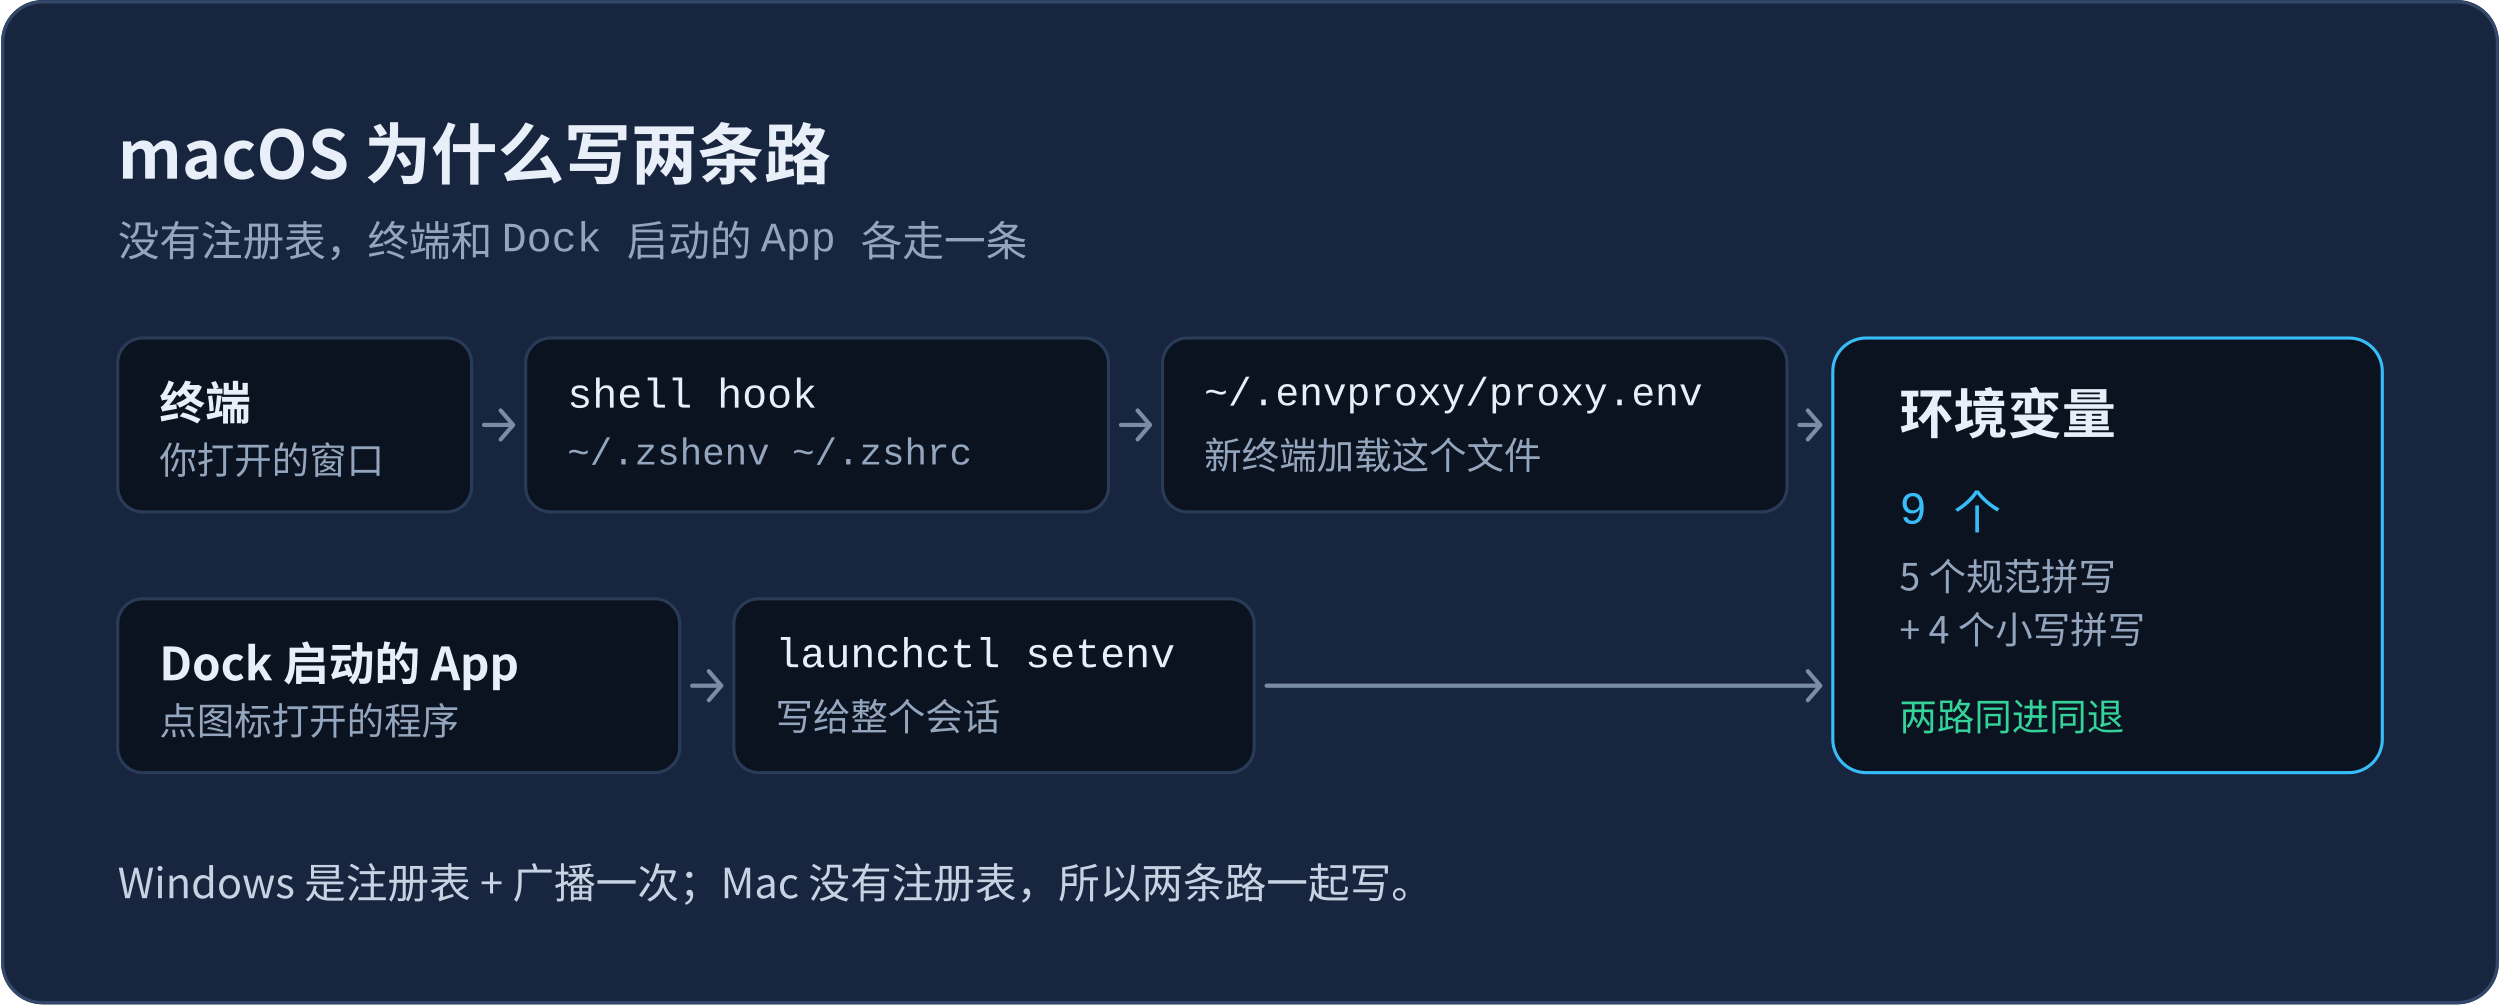
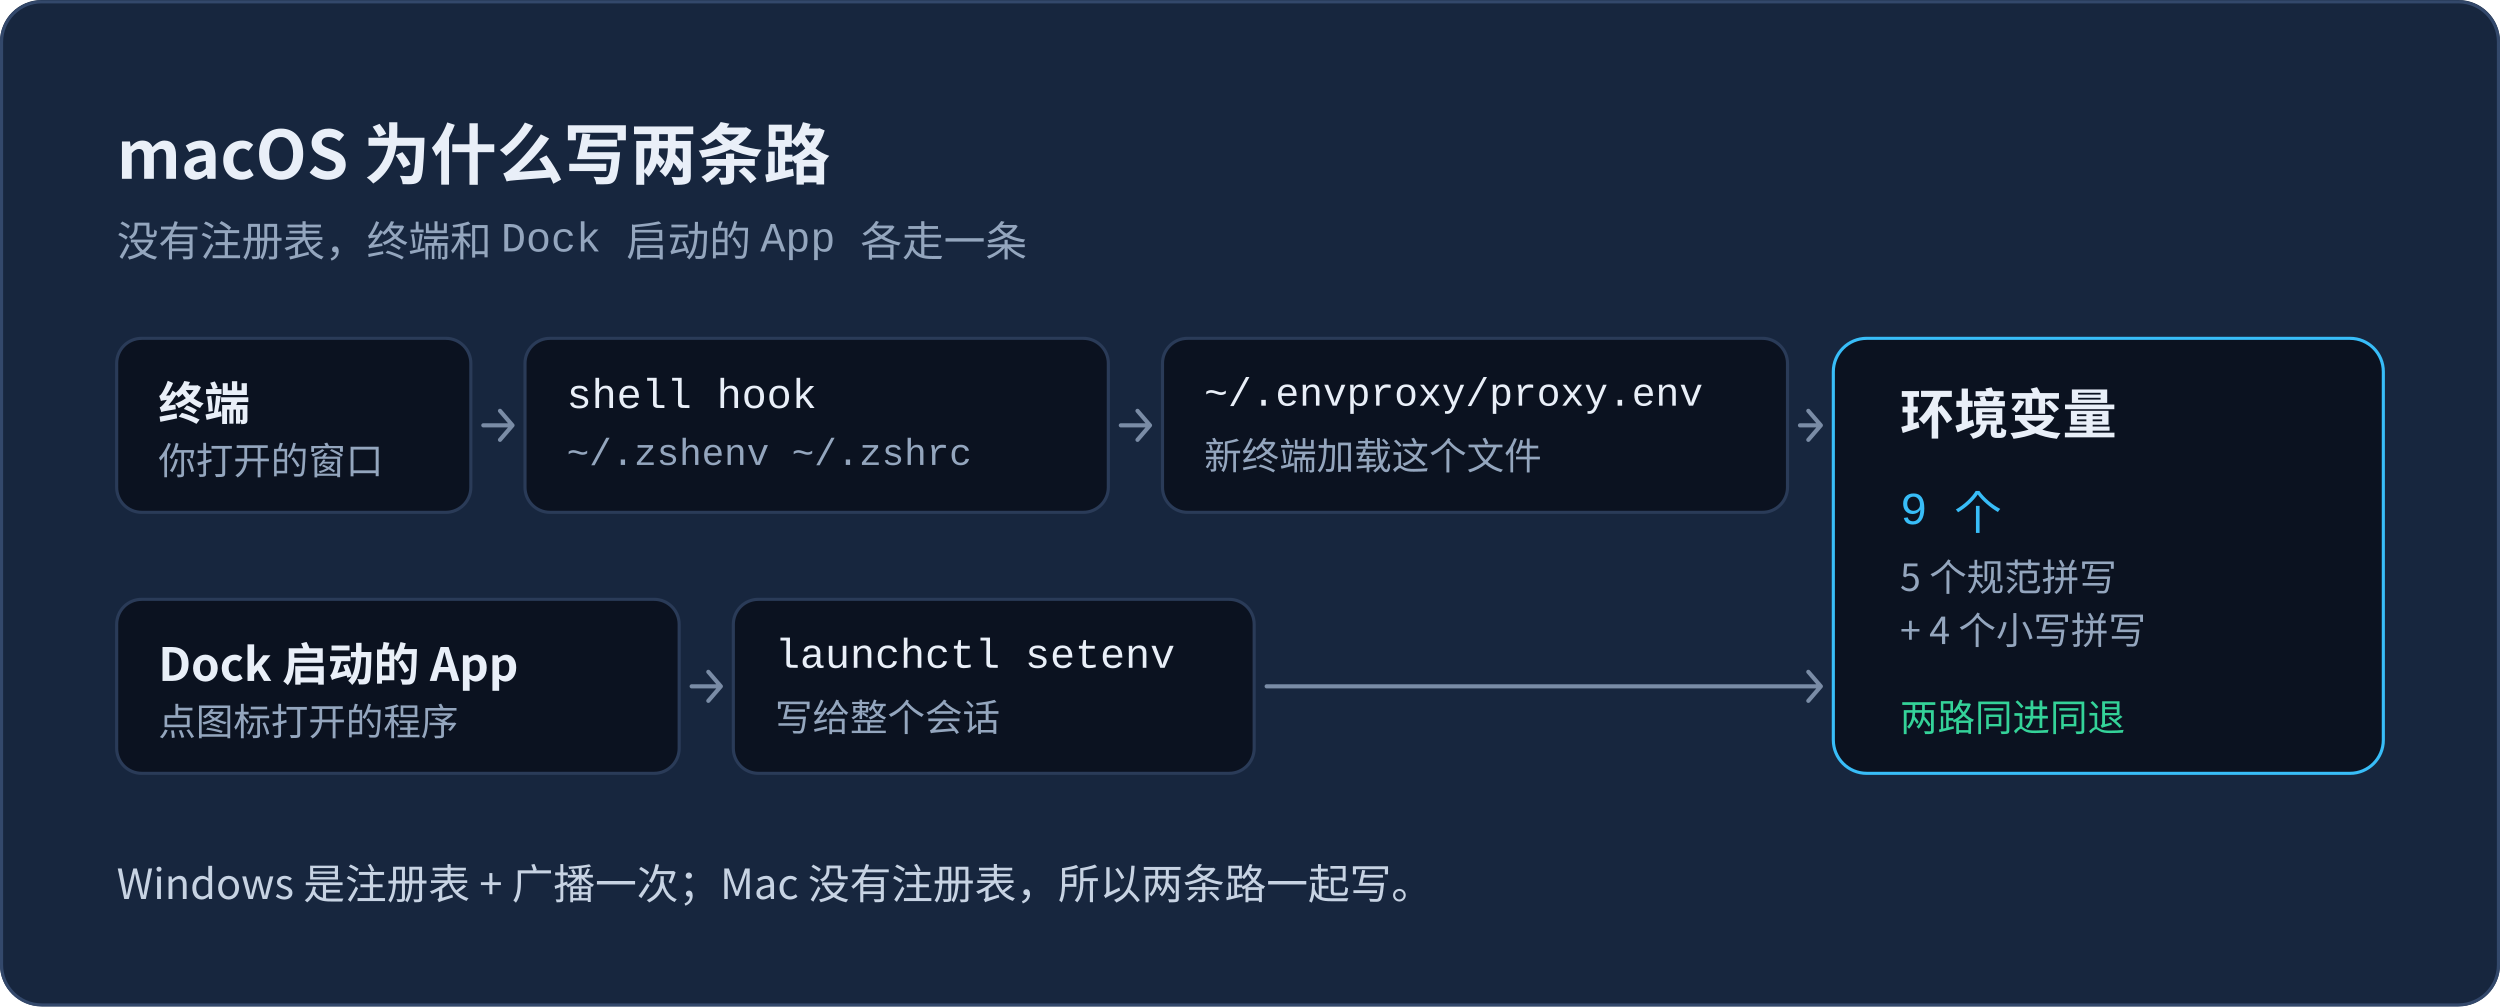
- <svg xmlns="http://www.w3.org/2000/svg" width="1200" height="482.56" viewBox="0 0 1200 483" role="img" aria-labelledby="macTitle macDesc" font-family="-apple-system, BlinkMacSystemFont, 'Segoe UI', 'PingFang SC', 'Microsoft YaHei', 'Noto Sans CJK SC', sans-serif">
-   <rect width="1200" height="482.56" rx="20" fill="#17263E" />
-   <rect x="0.75" y="0.87" width="1198.5" height="480.82" rx="19.25" fill="none" stroke="#33486B" stroke-width="1.5" />
+ <svg xmlns="http://www.w3.org/2000/svg" width="1200" height="483" viewBox="0 0 1200 483" role="img" aria-labelledby="macTitle macDesc" font-family="-apple-system, BlinkMacSystemFont, 'Segoe UI', 'PingFang SC', 'Microsoft YaHei', 'Noto Sans CJK SC', sans-serif">
+   <rect width="1200" height="483" rx="20" fill="#17263E" />
+   <rect x="0.75" y="0.87" width="1198.5" height="481.5" rx="19.25" fill="none" stroke="#33486B" stroke-width="1.5" />
  <g id="heading">
    <text x="56" y="85.84" font-size="32" font-weight="700" fill="#E9EFF8">macOS 为什么写两条路</text>
    <text x="56" y="122.96" font-family="ui-monospace, SFMono-Regular, Menlo, Consolas, 'Liberation Mono', monospace" font-size="20" fill="#94A6BE">没有注册表，终端和 Dock 启动的 App 各走一条</text>
  </g>
  <g id="terminalpath">
    <rect x="56" y="162.4" width="170" height="83.52" rx="12" fill="#0B1220" stroke="#2A3B58" stroke-width="1.5" />
    <text x="76" y="191.98" dominant-baseline="central" font-size="22" font-weight="700" fill="#E9EFF8">终端</text>
    <text x="76" y="219.82" dominant-baseline="central" font-size="18" fill="#94A6BE">你打开的窗口</text>
    <rect x="252" y="162.4" width="280" height="83.52" rx="12" fill="#0B1220" stroke="#2A3B58" stroke-width="1.5" />
    <text x="272" y="190.53" dominant-baseline="central" font-family="ui-monospace, SFMono-Regular, Menlo, Consolas, 'Liberation Mono', monospace" font-size="20" fill="#E9EFF8">shell hook</text>
    <text x="272" y="218.37" dominant-baseline="central" font-family="ui-monospace, SFMono-Regular, Menlo, Consolas, 'Liberation Mono', monospace" font-size="18" fill="#94A6BE">~/.zshenv  ~/.zshrc</text>
    <rect x="558" y="162.4" width="300" height="83.52" rx="12" fill="#0B1220" stroke="#2A3B58" stroke-width="1.5" />
    <text x="578" y="189.66" dominant-baseline="central" font-family="ui-monospace, SFMono-Regular, Menlo, Consolas, 'Liberation Mono', monospace" font-size="19" fill="#E9EFF8">~/.envproxy/proxy.env</text>
    <text x="578" y="217.5" dominant-baseline="central" font-size="18" fill="#94A6BE">新终端加载这个文件</text>
  </g>
  <g id="dockpath">
    <rect x="56" y="287.68" width="270" height="83.52" rx="12" fill="#0B1220" stroke="#2A3B58" stroke-width="1.5" />
    <text x="76" y="317.26" dominant-baseline="central" font-size="22" font-weight="700" fill="#E9EFF8">Dock 启动的 App</text>
    <text x="76" y="345.1" dominant-baseline="central" font-size="18" fill="#94A6BE">点图标打开的程序</text>
    <rect x="352" y="287.68" width="250" height="83.52" rx="12" fill="#0B1220" stroke="#2A3B58" stroke-width="1.5" />
    <text x="372" y="315.23" dominant-baseline="central" font-family="ui-monospace, SFMono-Regular, Menlo, Consolas, 'Liberation Mono', monospace" font-size="20" fill="#E9EFF8">launchctl setenv</text>
    <text x="372" y="343.07" dominant-baseline="central" font-size="18" fill="#94A6BE">写给整个会话</text>
  </g>
  <g id="arrows" fill="none" stroke="#7A8CA6" stroke-width="2" stroke-linecap="round" stroke-linejoin="round">
    <path d="M232 204.16H246M240 197.2L246 204.16L240 211.12" />
    <path d="M538 204.16H552M546 197.2L552 204.16L546 211.12" />
    <path d="M864 204.16H874M868 197.2L874 204.16L868 211.12" />
    <path d="M332 329.44H346M340 322.48L346 329.44L340 336.4" />
    <path d="M608 329.44H874M868 322.48L874 329.44L868 336.4" />
  </g>
  <g id="variables">
    <rect x="880" y="162.4" width="264" height="208.8" rx="16" fill="#0B1220" stroke="#38BDF8" stroke-width="1.5" />
    <text x="912" y="196.91" dominant-baseline="central" font-size="26" font-weight="700" fill="#E9EFF8">环境变量</text>
    <text x="912" y="240.99" dominant-baseline="central" font-family="ui-monospace, SFMono-Regular, Menlo, Consolas, 'Liberation Mono', monospace" font-size="22" fill="#38BDF8">9 个</text>
    <text x="912" y="275.79" dominant-baseline="central" font-size="18" fill="#94A6BE">5 个规范拼写</text>
    <text x="912" y="301.31" dominant-baseline="central" font-size="18" fill="#94A6BE">+ 4 个小写拼写</text>
    <text x="912" y="343.07" dominant-baseline="central" font-size="18" fill="#34D399">两路同进同退</text>
  </g>
  <text x="56" y="431.52" font-size="20" fill="#C7D3E3">Windows 是注册表 + 广播一次；Mac 没有注册表，所以两条路一起写。</text>
</svg>
